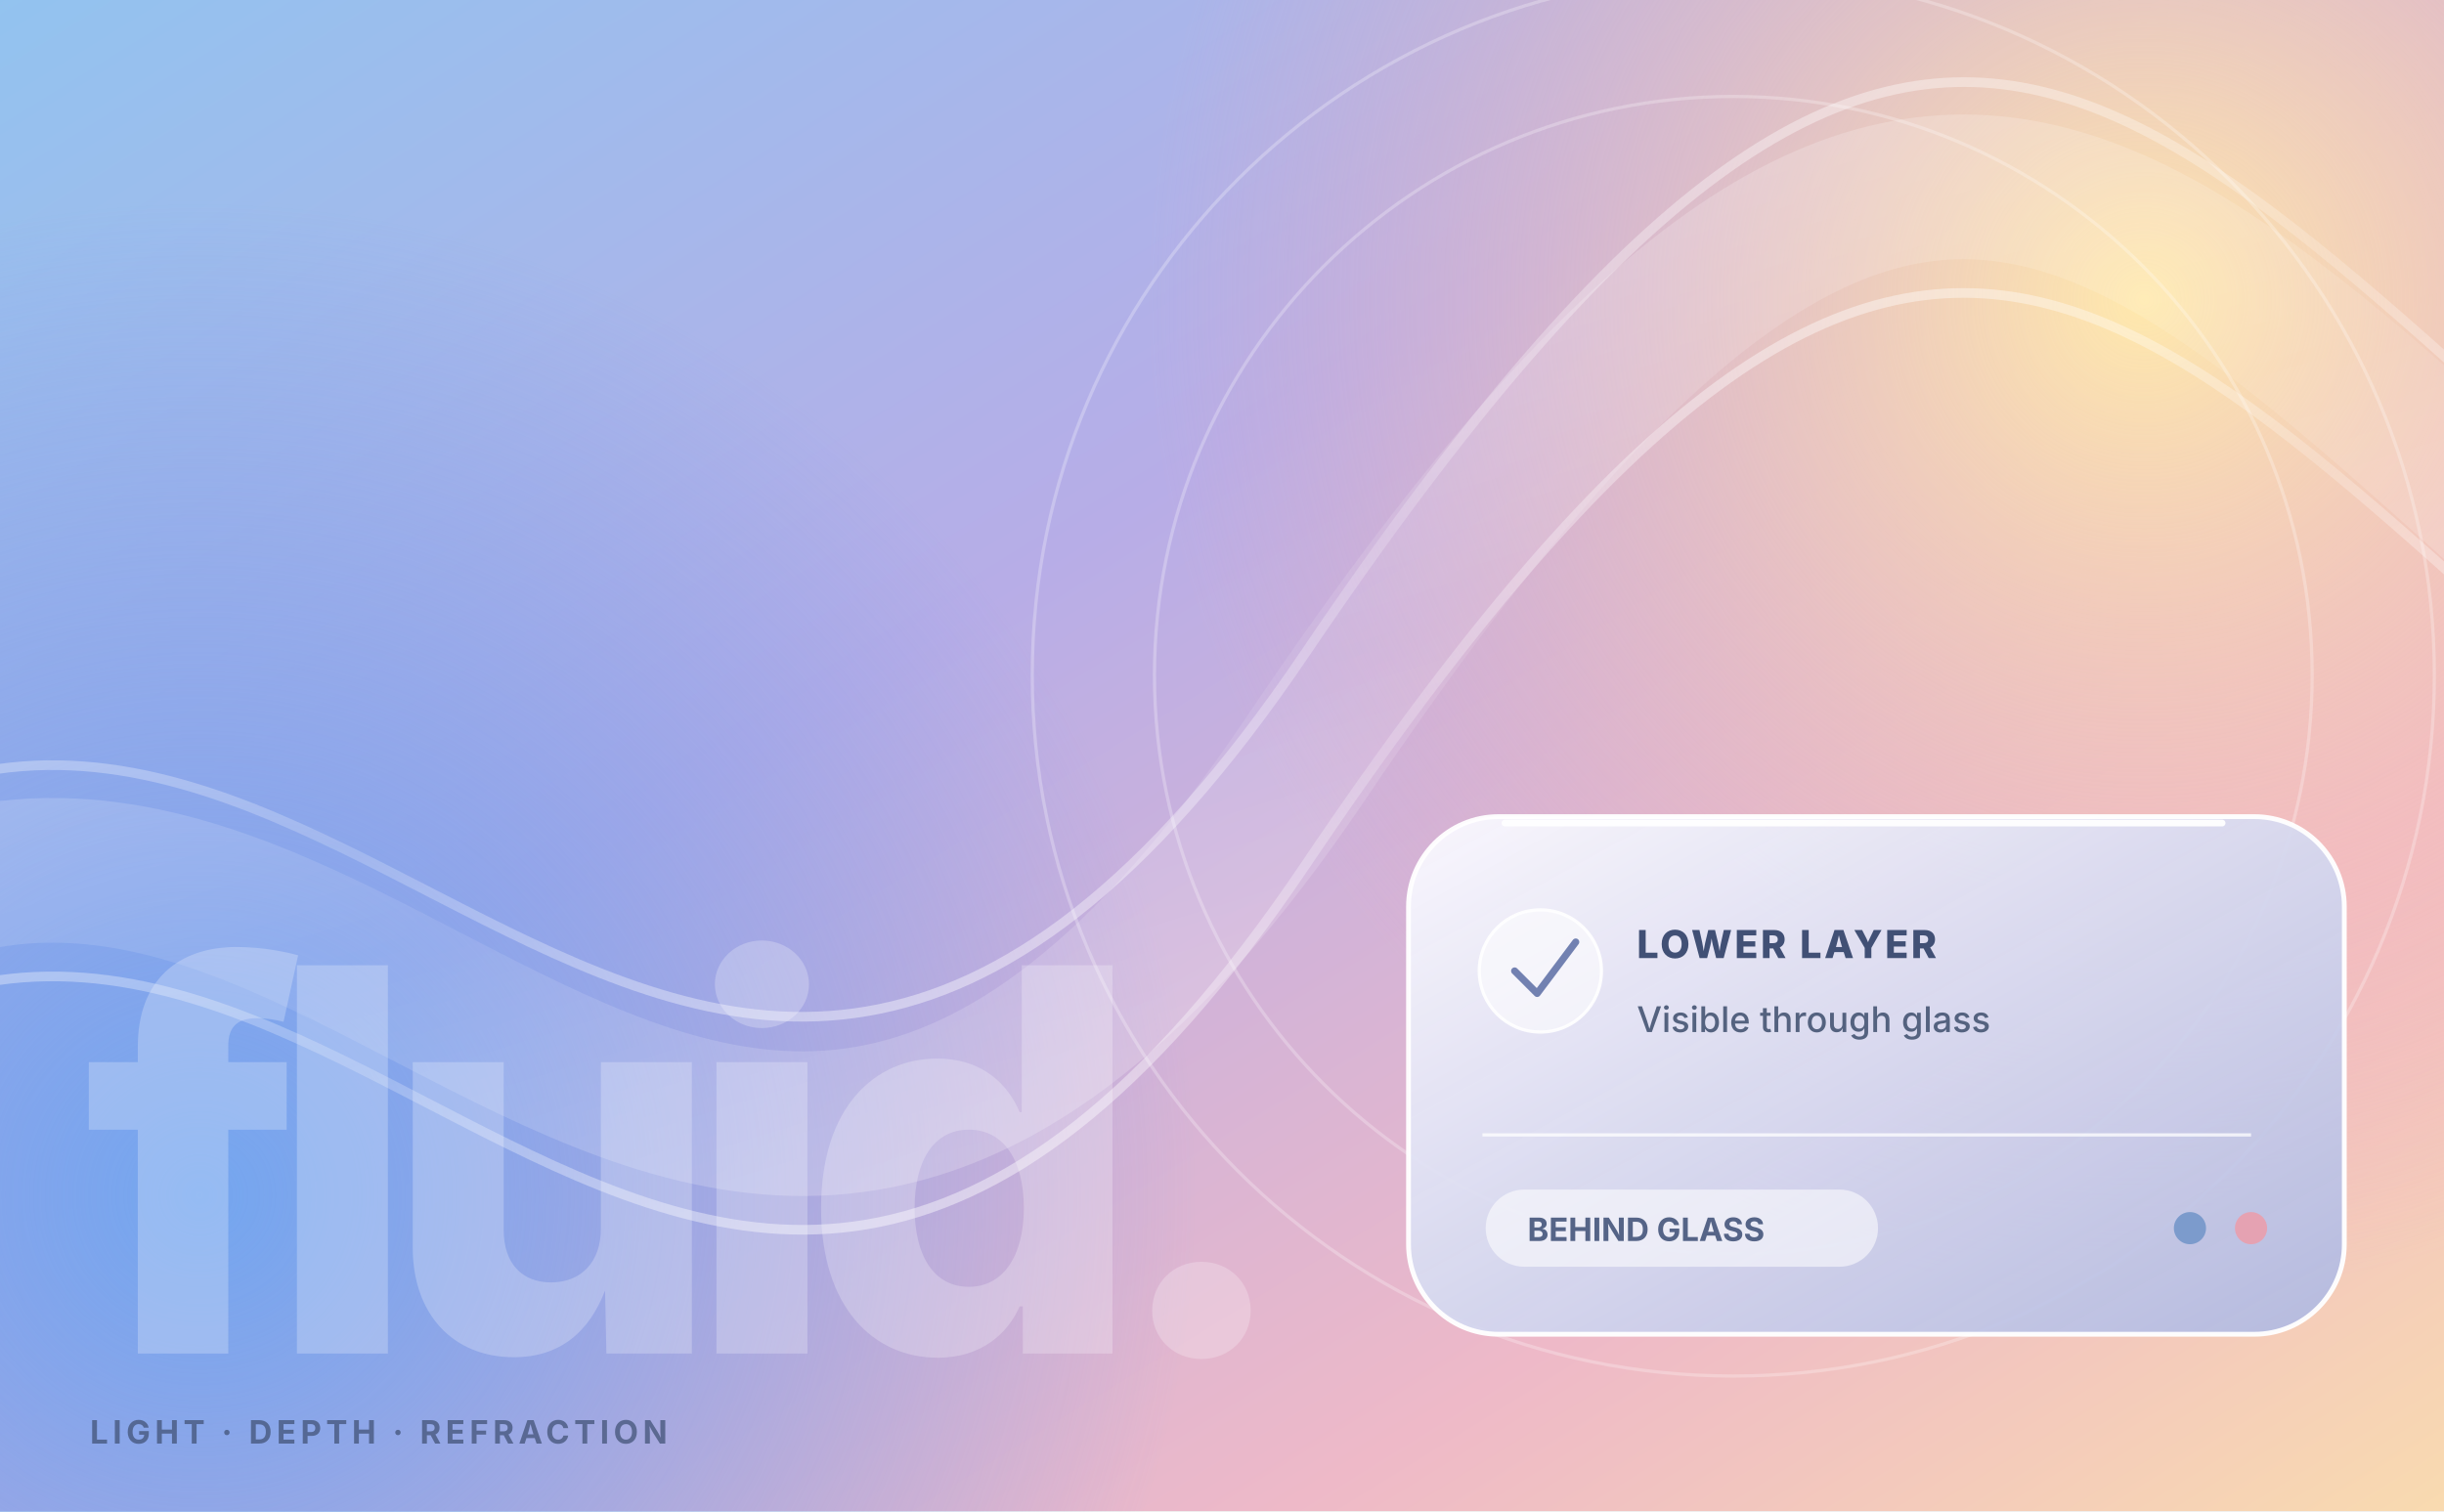
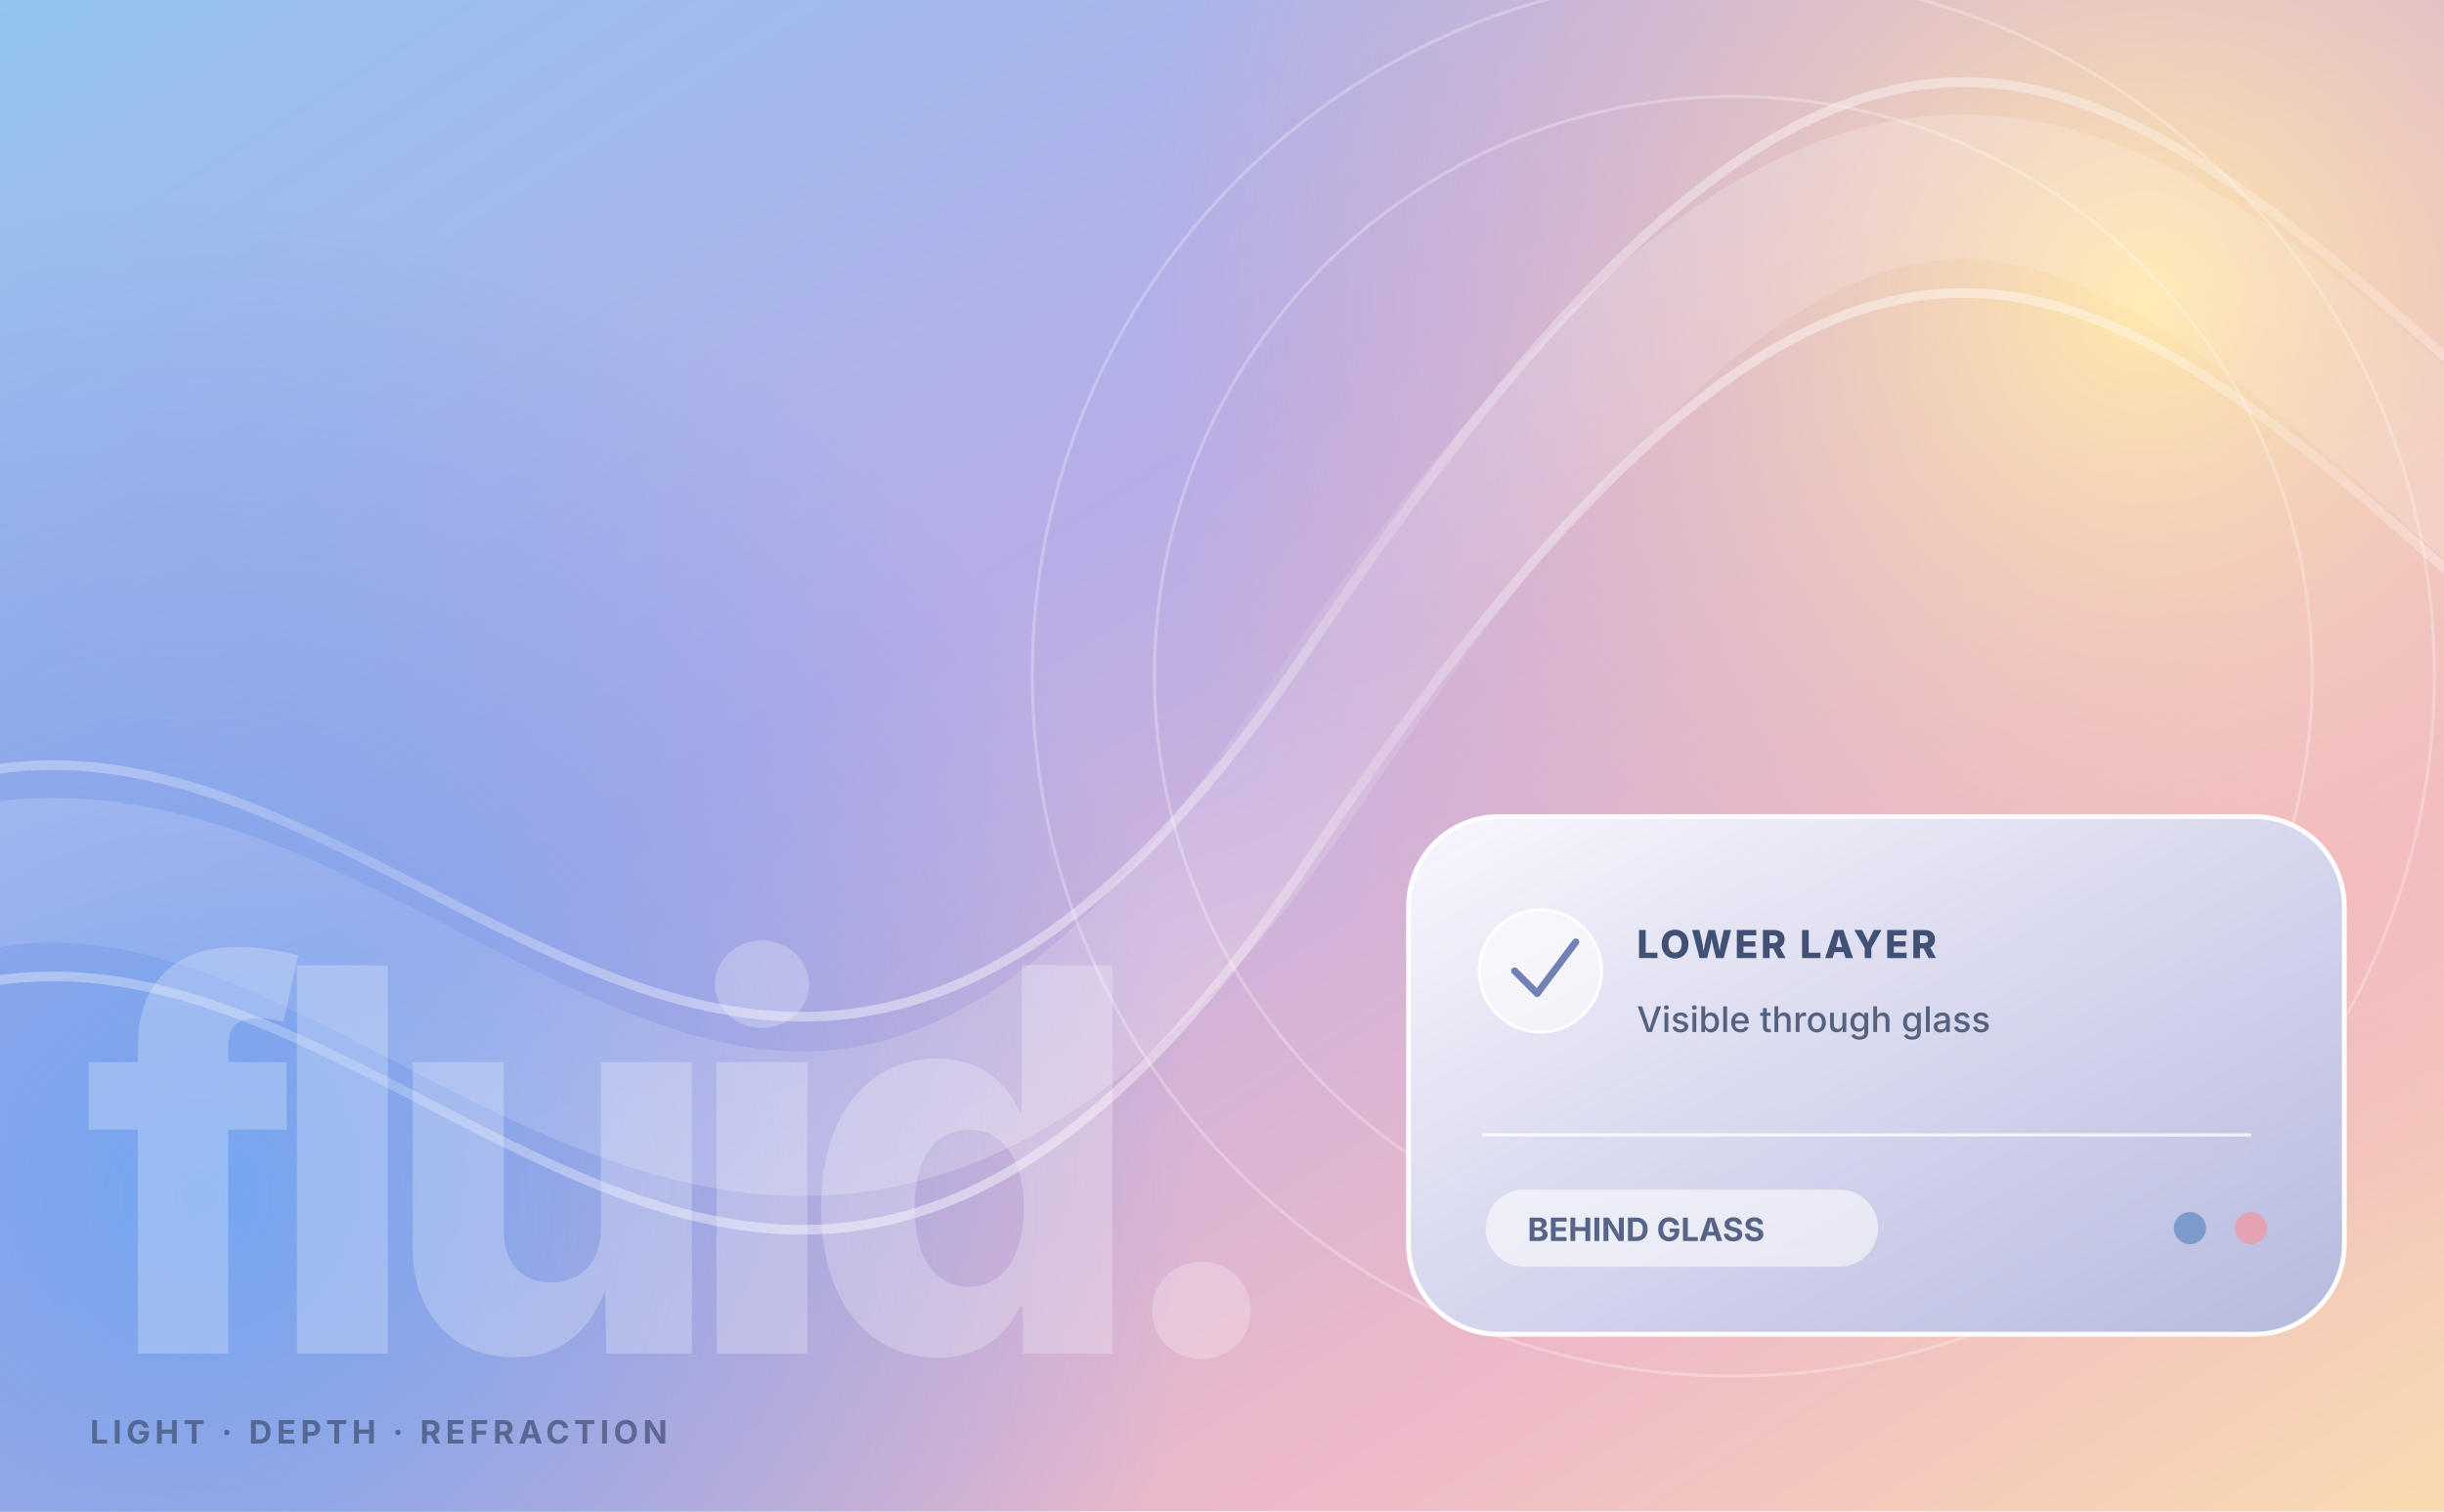
<svg xmlns="http://www.w3.org/2000/svg" width="760" height="470" viewBox="0 0 760 470">
  <defs>
    <linearGradient id="bg" x2="1" y2="1">
      <stop stop-color="#92c3ef" />
      <stop offset=".4" stop-color="#b7ade7" />
      <stop offset=".76" stop-color="#eeb9c8" />
      <stop offset="1" stop-color="#f9dbaf" />
    </linearGradient>
    <radialGradient id="blue">
      <stop stop-color="#74a6ef" />
      <stop offset="1" stop-color="#7597e8" stop-opacity="0" />
    </radialGradient>
    <radialGradient id="peach">
      <stop stop-color="#ffe9ad" />
      <stop offset="1" stop-color="#f5a8b8" stop-opacity="0" />
    </radialGradient>
    <linearGradient id="wave" x1="0" y1="0" x2="1" y2="1">
      <stop stop-color="white" stop-opacity=".98" />
      <stop offset=".52" stop-color="white" stop-opacity=".22" />
      <stop offset="1" stop-color="white" stop-opacity=".94" />
    </linearGradient>
    <linearGradient id="rear" x2="1" y2="1">
      <stop stop-color="#fbfaff" stop-opacity=".95" />
      <stop offset="1" stop-color="#aeb8e2" stop-opacity=".9" />
    </linearGradient>
  </defs>
  <rect width="760" height="470" fill="url(#bg)" />
  <circle cx="63" cy="371" r="309" fill="url(#blue)" />
  <circle cx="666" cy="94" r="309" fill="url(#peach)" />
  <g stroke="white" fill="none" stroke-opacity=".26">
    <circle cx="539" cy="210" r="180" />
    <circle cx="539" cy="210" r="218" />
  </g>
  <g fill="none" stroke="url(#wave)" stroke-linecap="round">
    <path d="M-96 328C92 130 206 533 406 236S667 70 852 225" stroke-width="45" opacity=".39" />
    <path d="M-96 295C92 98 206 499 406 203S667 37 852 192" stroke-width="3" opacity=".85" />
    <path d="M-96 361C92 163 206 566 406 269S667 103 852 258" stroke-width="3" opacity=".92" />
  </g>
  <text x="26" y="421" fill="white" fill-opacity=".24" font-family="-apple-system,BlinkMacSystemFont,'Segoe UI',sans-serif" font-size="166" letter-spacing="-11" font-weight="800">fluid.</text>
  <g font-family="-apple-system,BlinkMacSystemFont,'Segoe UI',sans-serif">
    <rect x="438" y="254" width="291" height="161" rx="28" fill="url(#rear)" stroke="white" stroke-opacity=".95" stroke-width="1.5" />
-     <path d="M468 256H691" stroke="white" stroke-opacity=".93" stroke-width="2.1" stroke-linecap="round" />
    <circle cx="479" cy="302" r="19" fill="white" fill-opacity=".55" stroke="white" stroke-opacity=".9" />
    <path d="M471 302l7 7 12-16" fill="none" stroke="#7281b1" stroke-width="2.2" stroke-linecap="round" stroke-linejoin="round" />
    <text x="509" y="298" fill="#415075" font-size="12" font-weight="800" letter-spacing=".8">LOWER LAYER</text>
    <text x="509" y="321" fill="#54627f" font-size="11" font-weight="550">Visible through glass</text>
    <path d="M461 353H700" stroke="white" stroke-opacity=".75" />
    <rect x="462" y="370" width="122" height="24" rx="12" fill="white" fill-opacity=".55" />
    <text x="475" y="386" fill="#556487" font-size="10" font-weight="750">BEHIND GLASS</text>
    <circle cx="681" cy="382" r="5" fill="#7c9bcc" />
    <circle cx="700" cy="382" r="5" fill="#e5a2b2" />
  </g>
  <text x="28" y="449" fill="#415174" fill-opacity=".73" font-family="-apple-system,BlinkMacSystemFont,sans-serif" font-size="10" font-weight="750" letter-spacing="1.4">LIGHT · DEPTH · REFRACTION</text>
</svg>
